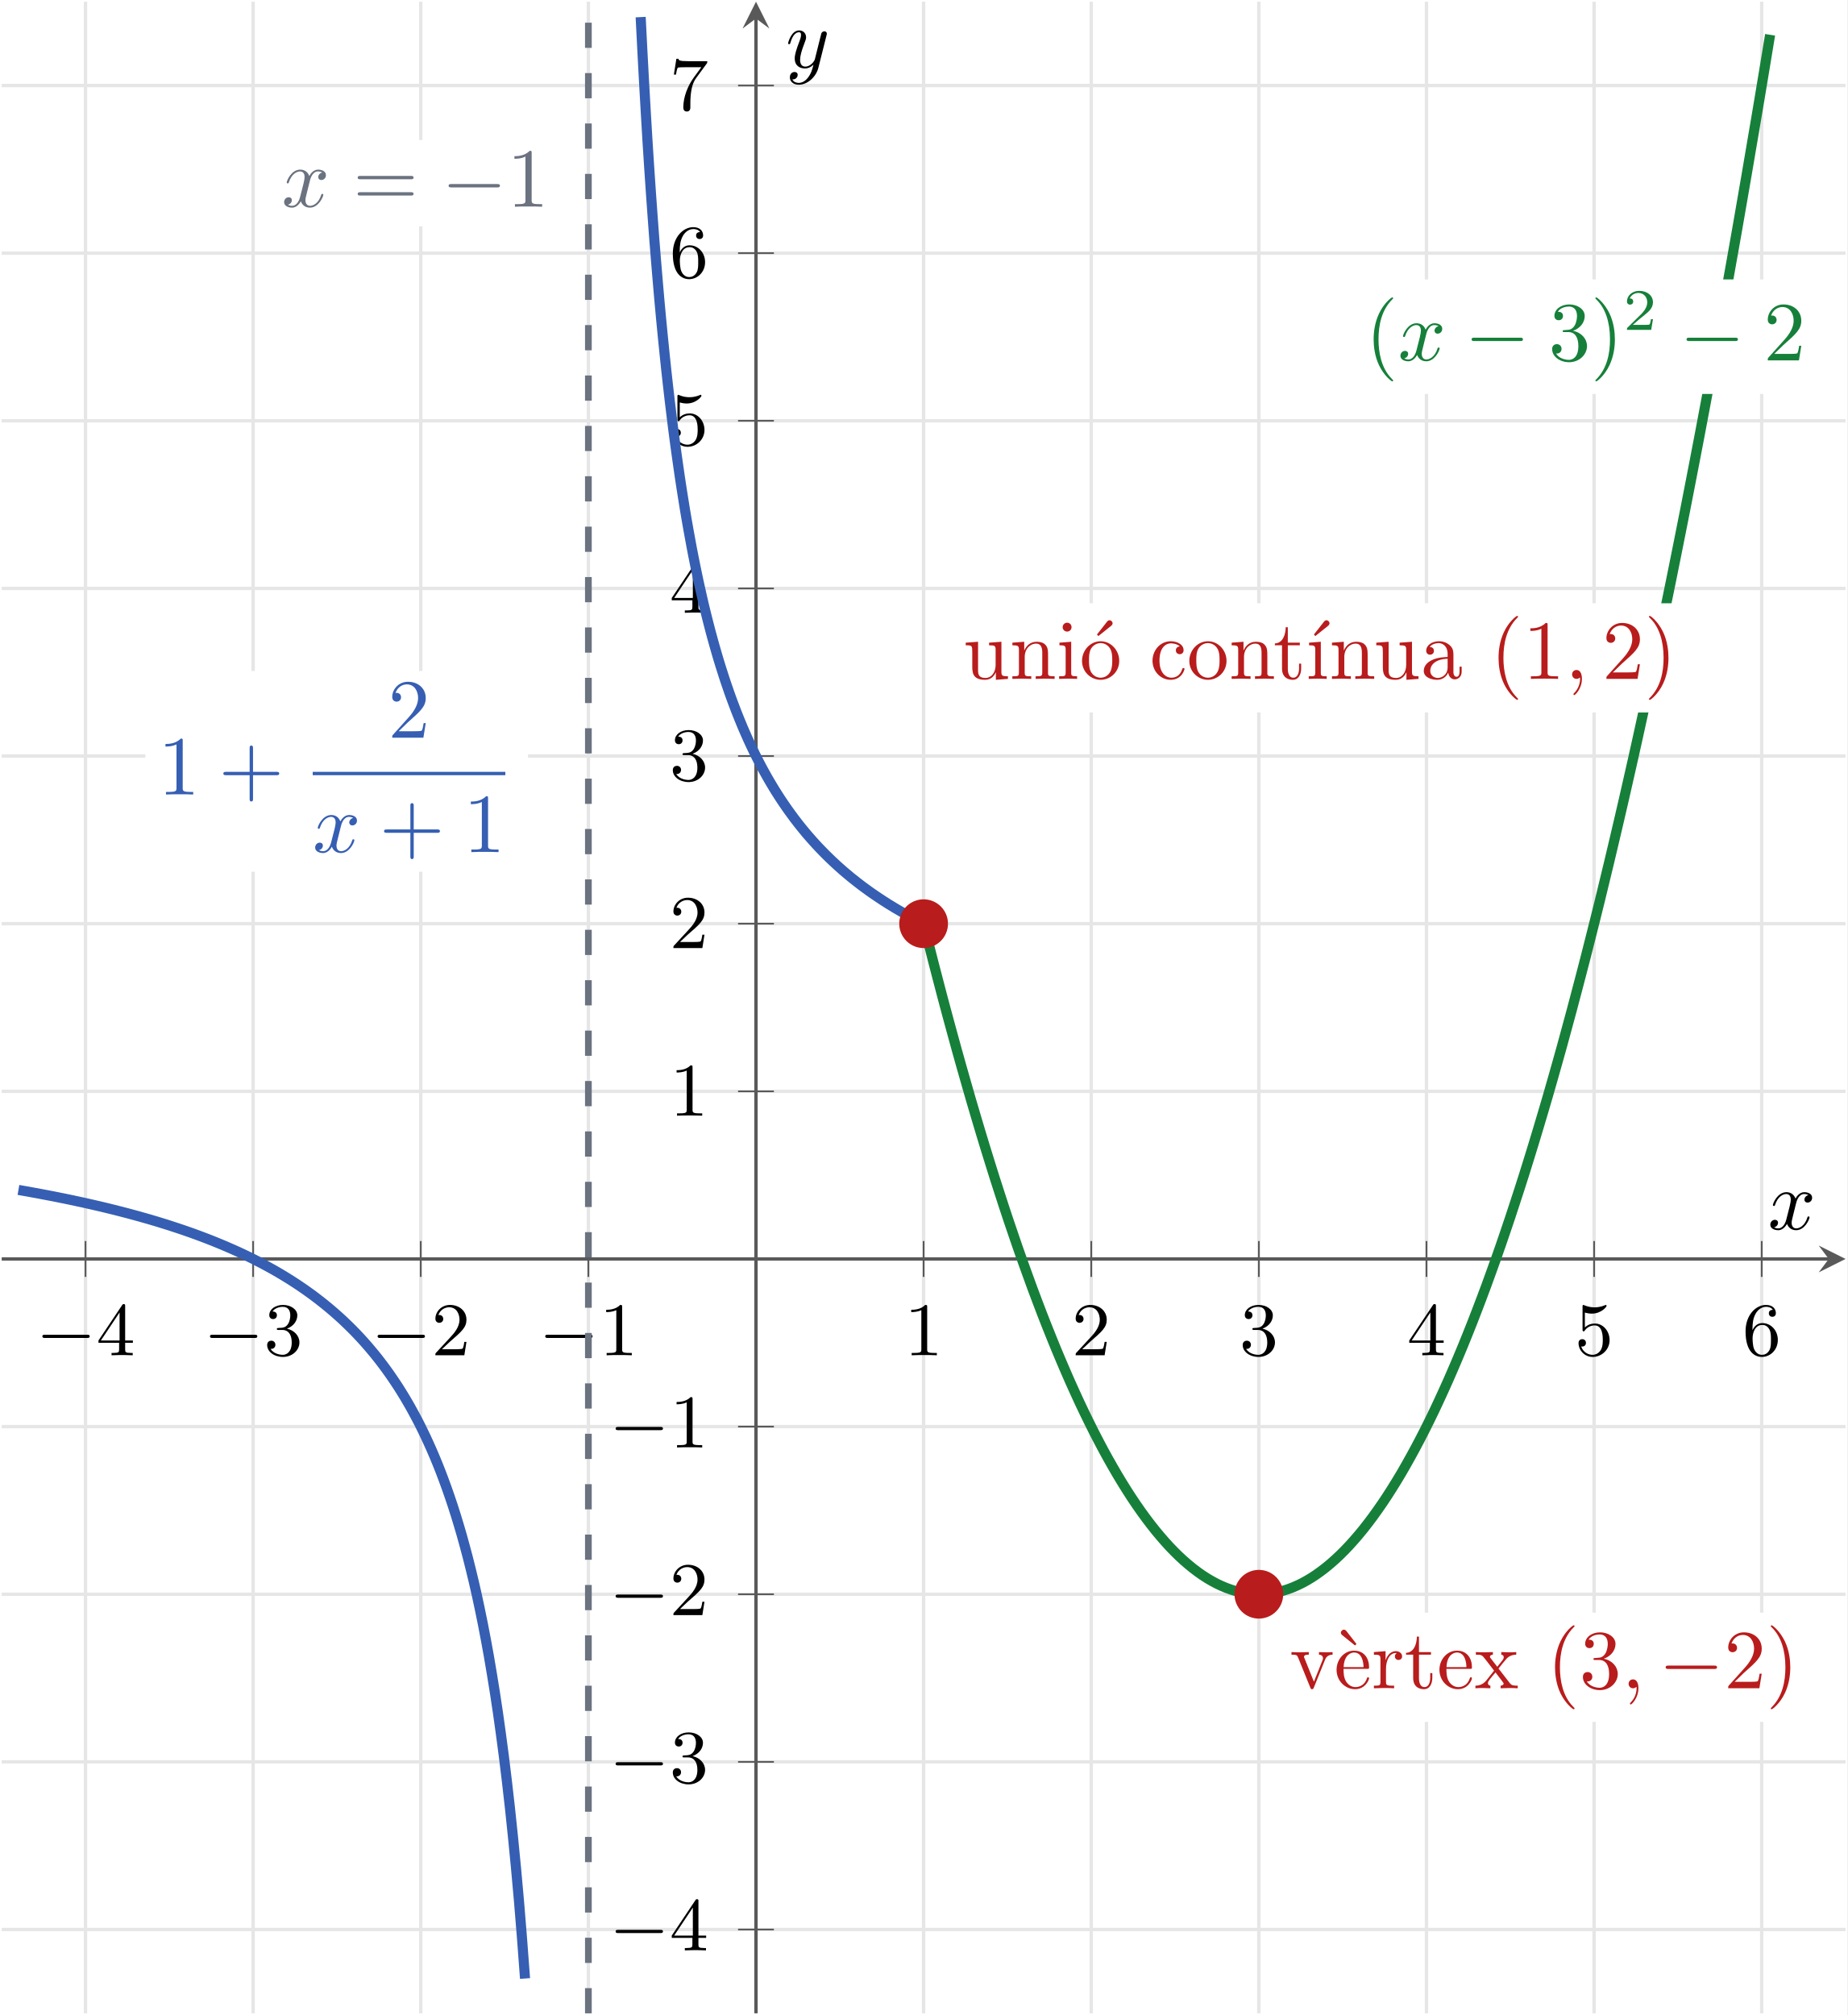
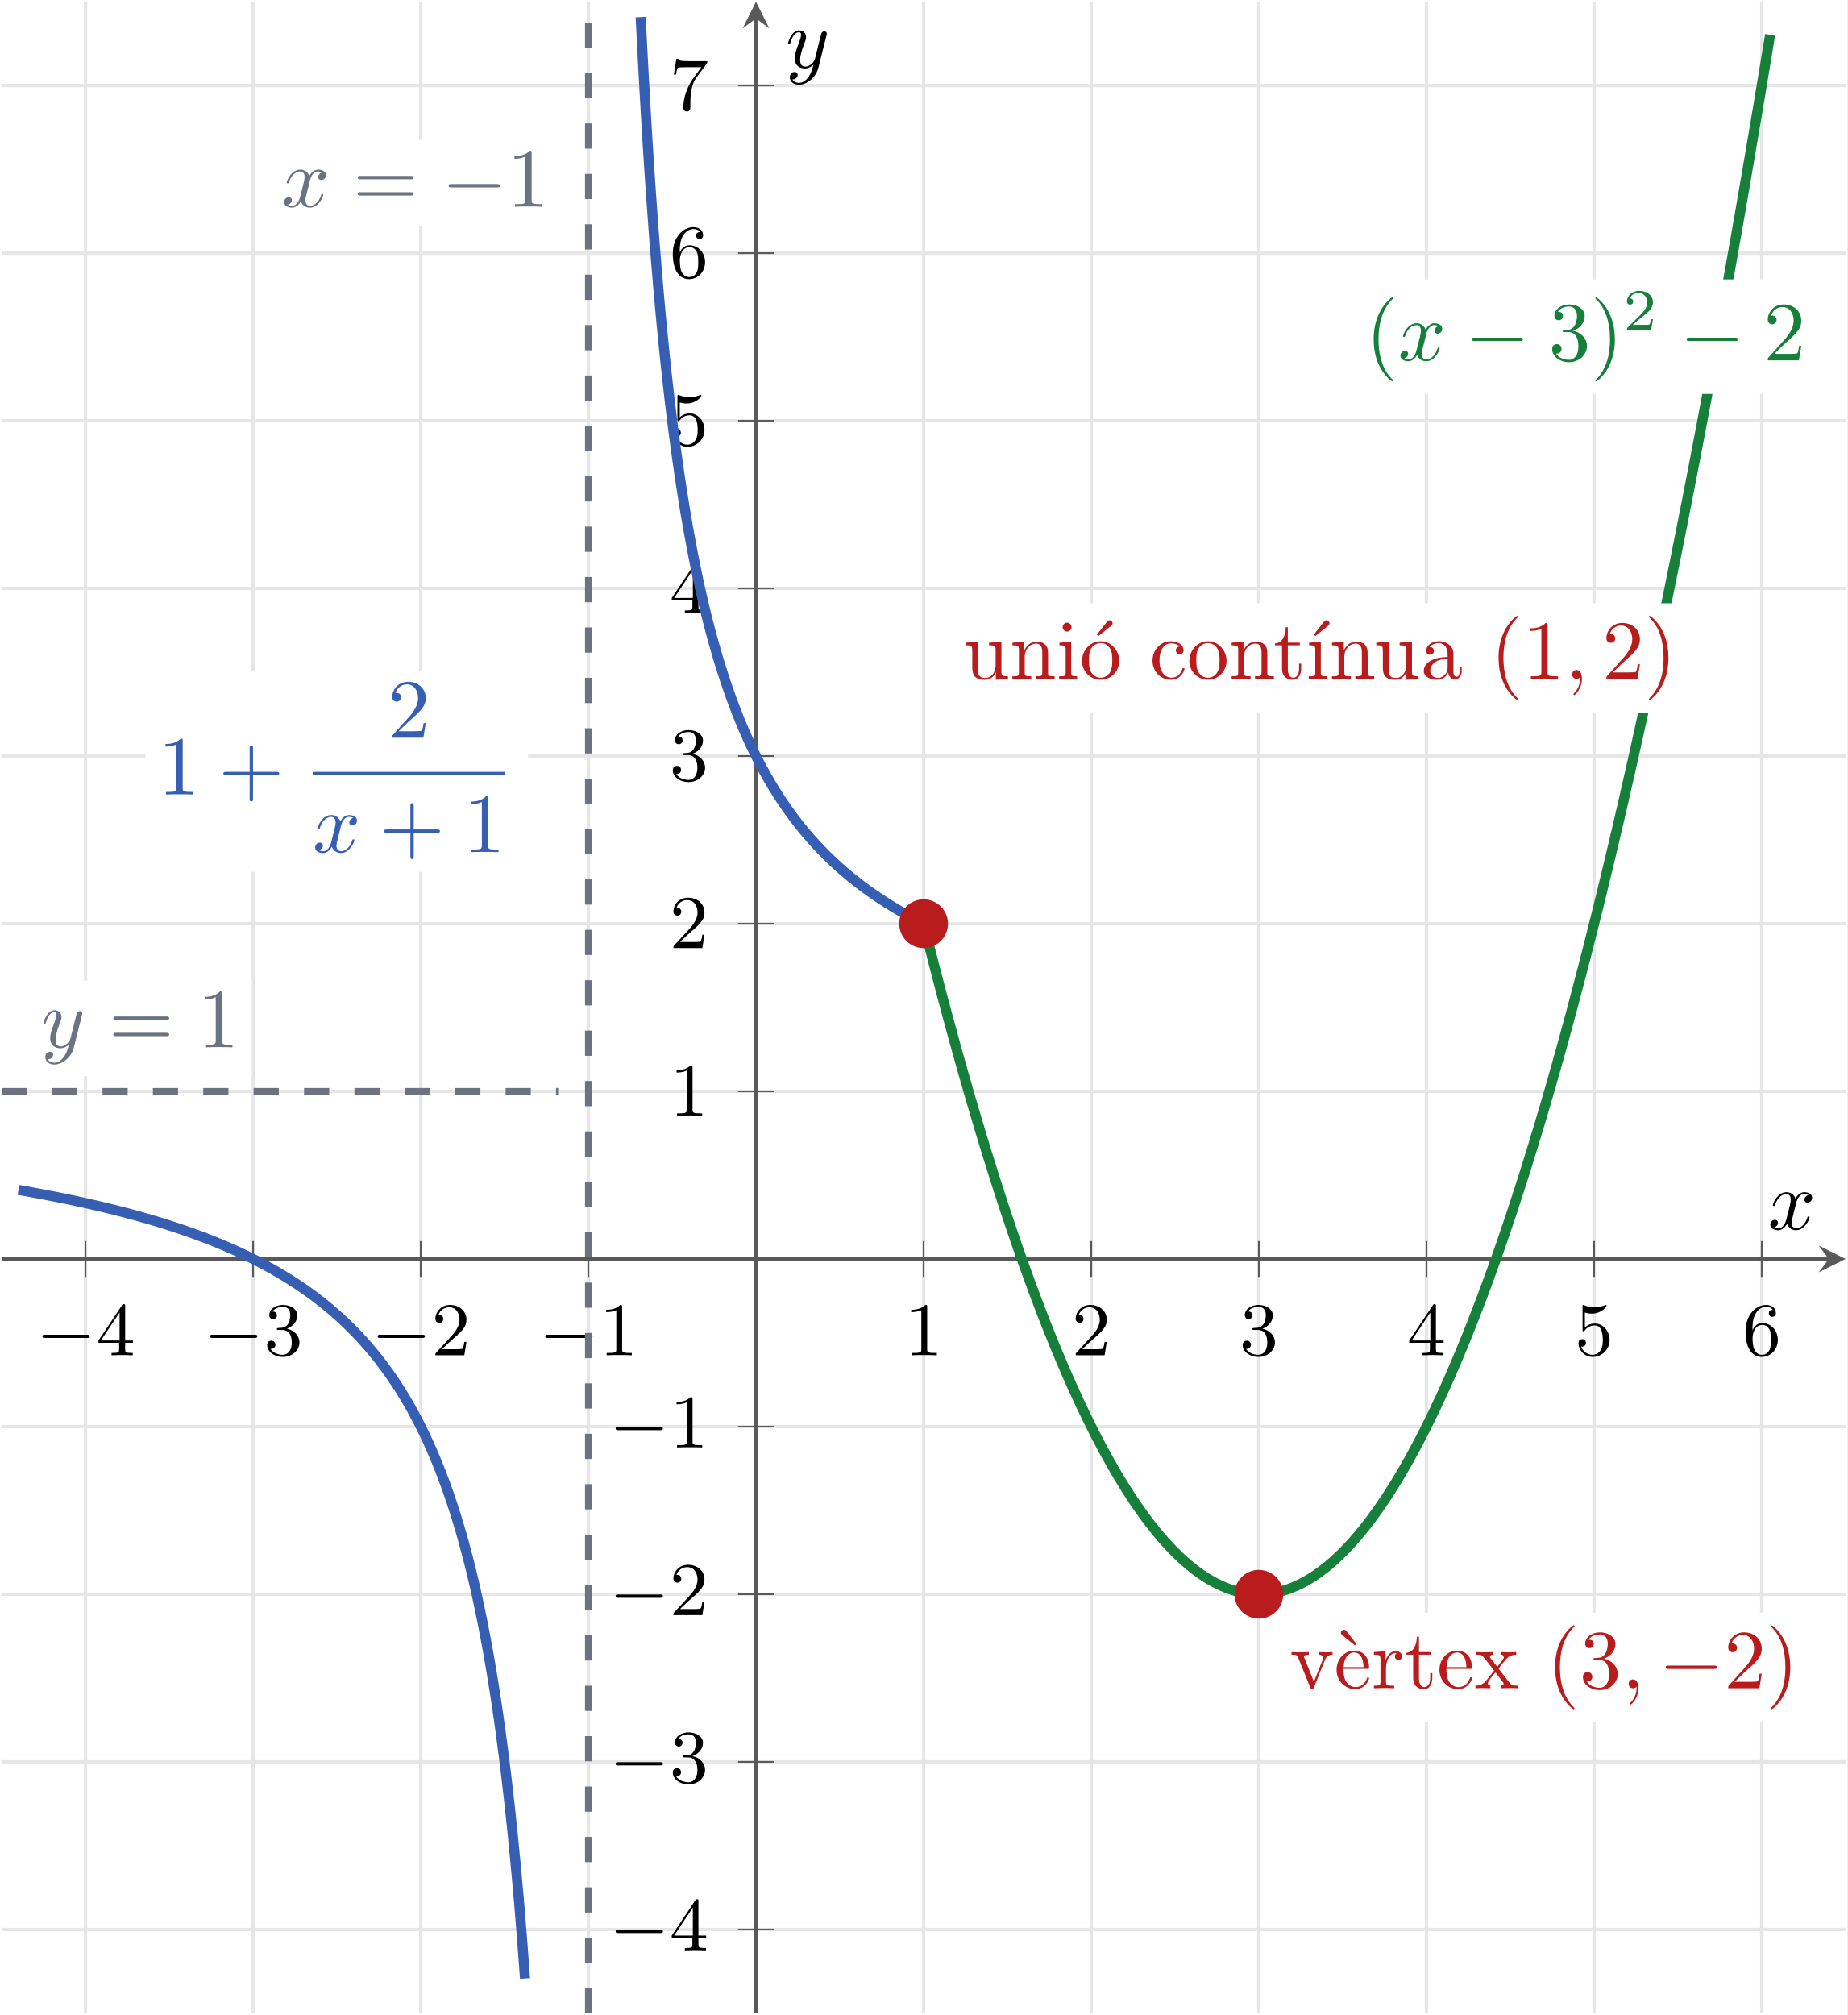
<svg xmlns="http://www.w3.org/2000/svg" xmlns:xlink="http://www.w3.org/1999/xlink" version="1.1" width="219.14pt" height="239.024pt" viewBox="-67.02 -67.02 219.14 239.024">
  <rect x="-67.02" y="-67.02" width="219.14" height="239.024" fill="white" />
  <defs>
    <clipPath id="clip1">
      <path d="M-66.82 171.804H151.922V-66.821H-66.82Z" />
    </clipPath>
    <path id="g0-0" d="M6.052-2.053C6.214-2.053 6.384-2.053 6.384-2.251C6.384-2.439 6.205-2.439 6.052-2.439H1.103C.95-2.439 .771-2.439 .771-2.251C.771-2.053 .941-2.053 1.103-2.053H6.052Z" />
    <path id="g1-49" d="M2.726-5.73C2.726-5.954 2.717-5.972 2.493-5.972C1.937-5.398 1.112-5.398 .834-5.398V-5.12C1.004-5.12 1.551-5.12 2.035-5.353V-.717C2.035-.386 2.008-.278 1.175-.278H.888V0C1.21-.027 2.008-.027 2.376-.027S3.551-.027 3.873 0V-.278H3.587C2.753-.278 2.726-.386 2.726-.717V-5.73Z" />
    <path id="g1-50" d="M4.142-1.587H3.891C3.873-1.47 3.802-.941 3.685-.798C3.631-.717 3.013-.717 2.833-.717H1.237L2.125-1.56C3.596-2.833 4.142-3.309 4.142-4.223C4.142-5.254 3.291-5.972 2.188-5.972C1.157-5.972 .457-5.156 .457-4.34C.457-3.891 .843-3.847 .924-3.847C1.121-3.847 1.39-3.99 1.39-4.313C1.39-4.582 1.201-4.779 .924-4.779C.879-4.779 .852-4.779 .816-4.77C1.031-5.407 1.605-5.694 2.089-5.694C3.004-5.694 3.318-4.842 3.318-4.223C3.318-3.309 2.627-2.564 2.197-2.098L.556-.323C.457-.224 .457-.206 .457 0H3.891L4.142-1.587Z" />
    <path id="g1-51" d="M2.735-3.156C3.569-3.47 3.963-4.125 3.963-4.743C3.963-5.434 3.201-5.972 2.268-5.972S.637-5.443 .637-4.761C.637-4.465 .834-4.295 1.094-4.295S1.542-4.483 1.542-4.743C1.542-5.057 1.327-5.192 1.022-5.192C1.255-5.568 1.802-5.747 2.242-5.747C2.986-5.747 3.129-5.156 3.129-4.734C3.129-4.465 3.075-4.035 2.851-3.694C2.573-3.291 2.26-3.273 2-3.255C1.775-3.237 1.757-3.237 1.686-3.237C1.605-3.228 1.533-3.219 1.533-3.12C1.533-3.004 1.605-3.004 1.757-3.004H2.179C2.959-3.004 3.3-2.376 3.3-1.524C3.3-.377 2.69-.054 2.233-.054C2.062-.054 1.193-.099 .789-.762C1.112-.717 1.363-.941 1.363-1.246C1.363-1.542 1.139-1.731 .879-1.731C.655-1.731 .386-1.596 .386-1.219C.386-.421 1.219 .197 2.26 .197C3.38 .197 4.214-.61 4.214-1.524C4.214-2.304 3.596-2.968 2.735-3.156Z" />
    <path id="g1-52" d="M.26-1.757V-1.479H2.708V-.708C2.708-.377 2.681-.278 2.008-.278H1.811V0C2.376-.027 3.004-.027 3.067-.027C3.111-.027 3.757-.027 4.322 0V-.278H4.125C3.452-.278 3.425-.377 3.425-.708V-1.479H4.34V-1.757H3.425V-5.828C3.425-6.007 3.425-6.07 3.255-6.07C3.147-6.07 3.138-6.061 3.058-5.936L.26-1.757ZM.547-1.757L2.762-5.075V-1.757H.547Z" />
    <path id="g1-53" d="M.933-3.093C.933-2.932 .933-2.833 1.058-2.833C1.13-2.833 1.157-2.869 1.21-2.95C1.479-3.327 1.91-3.542 2.376-3.542C3.335-3.542 3.335-2.161 3.335-1.838C3.335-1.56 3.335-1.004 3.084-.601C2.842-.224 2.466-.054 2.116-.054C1.587-.054 .986-.386 .771-1.049C.78-1.049 .834-1.031 .897-1.031C1.076-1.031 1.336-1.148 1.336-1.47C1.336-1.748 1.139-1.91 .897-1.91C.708-1.91 .457-1.802 .457-1.444C.457-.628 1.139 .197 2.134 .197C3.219 .197 4.142-.681 4.142-1.793C4.142-2.878 3.371-3.766 2.394-3.766C1.964-3.766 1.524-3.622 1.21-3.3V-5.066C1.479-4.985 1.757-4.94 2.035-4.94C3.138-4.94 3.784-5.738 3.784-5.855C3.784-5.936 3.73-5.972 3.685-5.972C3.667-5.972 3.649-5.972 3.569-5.927C3.147-5.756 2.735-5.685 2.358-5.685C1.973-5.685 1.569-5.756 1.157-5.927C1.067-5.972 1.049-5.972 1.04-5.972C.933-5.972 .933-5.882 .933-5.73V-3.093Z" />
    <path id="g1-54" d="M1.201-2.968C1.201-3.882 1.3-4.394 1.542-4.86C1.722-5.227 2.161-5.747 2.824-5.747C3.004-5.747 3.416-5.712 3.622-5.389C3.291-5.389 3.147-5.218 3.147-4.976C3.147-4.743 3.309-4.564 3.56-4.564S3.981-4.725 3.981-4.994C3.981-5.496 3.622-5.972 2.806-5.972C1.65-5.972 .386-4.833 .386-2.833C.386-.403 1.479 .197 2.322 .197C3.318 .197 4.214-.637 4.214-1.82C4.214-2.959 3.389-3.82 2.376-3.82C1.838-3.82 1.453-3.506 1.201-2.968ZM2.313-.054C1.802-.054 1.506-.475 1.399-.735C1.228-1.139 1.219-1.883 1.219-2.026C1.219-2.627 1.497-3.596 2.358-3.596C2.502-3.596 2.941-3.596 3.228-3.04C3.398-2.699 3.398-2.26 3.398-1.829S3.398-.959 3.228-.628C2.95-.117 2.555-.054 2.313-.054Z" />
    <path id="g1-55" d="M4.394-5.469C4.474-5.568 4.474-5.586 4.474-5.774H2.242C1.112-5.774 1.085-5.891 1.058-6.061H.807L.511-4.187H.762C.798-4.394 .87-4.896 .986-5.003C1.049-5.057 1.757-5.057 1.883-5.057H3.766L2.905-3.882C1.739-2.277 1.632-.816 1.632-.305C1.632-.206 1.632 .197 2.044 .197C2.466 .197 2.466-.197 2.466-.314V-.753C2.466-2.071 2.663-3.111 3.138-3.757L4.394-5.469Z" />
    <path id="g2-0" d="M6.565-2.291C6.735-2.291 6.914-2.291 6.914-2.491S6.735-2.69 6.565-2.69H1.176C1.006-2.69 .827-2.69 .827-2.491S1.006-2.291 1.176-2.291H6.565Z" />
    <path id="g3-59" d="M2.022-.01C2.022-.667 1.773-1.056 1.385-1.056C1.056-1.056 .857-.807 .857-.528C.857-.259 1.056 0 1.385 0C1.504 0 1.634-.04 1.733-.13C1.763-.149 1.773-.159 1.783-.159S1.803-.149 1.803-.01C1.803 .727 1.455 1.325 1.126 1.654C1.016 1.763 1.016 1.783 1.016 1.813C1.016 1.883 1.066 1.923 1.116 1.923C1.225 1.923 2.022 1.156 2.022-.01Z" />
    <path id="g3-120" d="M3.328-3.009C3.387-3.268 3.616-4.184 4.314-4.184C4.364-4.184 4.603-4.184 4.812-4.055C4.533-4.005 4.334-3.756 4.334-3.517C4.334-3.357 4.443-3.168 4.712-3.168C4.932-3.168 5.25-3.347 5.25-3.746C5.25-4.264 4.663-4.403 4.324-4.403C3.746-4.403 3.397-3.875 3.278-3.646C3.029-4.304 2.491-4.403 2.202-4.403C1.166-4.403 .598-3.118 .598-2.869C.598-2.77 .697-2.77 .717-2.77C.797-2.77 .827-2.79 .847-2.879C1.186-3.935 1.843-4.184 2.182-4.184C2.371-4.184 2.72-4.095 2.72-3.517C2.72-3.208 2.55-2.54 2.182-1.146C2.022-.528 1.674-.11 1.235-.11C1.176-.11 .946-.11 .737-.239C.986-.289 1.205-.498 1.205-.777C1.205-1.046 .986-1.126 .837-1.126C.538-1.126 .289-.867 .289-.548C.289-.09 .787 .11 1.225 .11C1.883 .11 2.242-.588 2.271-.648C2.391-.279 2.75 .11 3.347 .11C4.374 .11 4.941-1.176 4.941-1.425C4.941-1.524 4.852-1.524 4.822-1.524C4.732-1.524 4.712-1.484 4.692-1.415C4.364-.349 3.686-.11 3.367-.11C2.979-.11 2.819-.428 2.819-.767C2.819-.986 2.879-1.205 2.989-1.644L3.328-3.009Z" />
    <path id="g3-121" d="M4.842-3.796C4.882-3.935 4.882-3.955 4.882-4.025C4.882-4.204 4.742-4.294 4.593-4.294C4.493-4.294 4.334-4.234 4.244-4.085C4.224-4.035 4.144-3.726 4.105-3.547C4.035-3.288 3.965-3.019 3.905-2.75L3.457-.956C3.417-.807 2.989-.11 2.331-.11C1.823-.11 1.714-.548 1.714-.917C1.714-1.375 1.883-1.993 2.222-2.869C2.381-3.278 2.421-3.387 2.421-3.587C2.421-4.035 2.102-4.403 1.604-4.403C.658-4.403 .289-2.959 .289-2.869C.289-2.77 .389-2.77 .408-2.77C.508-2.77 .518-2.79 .568-2.949C.837-3.885 1.235-4.184 1.574-4.184C1.654-4.184 1.823-4.184 1.823-3.866C1.823-3.616 1.724-3.357 1.654-3.168C1.255-2.112 1.076-1.544 1.076-1.076C1.076-.189 1.704 .11 2.291 .11C2.68 .11 3.019-.06 3.298-.339C3.168 .179 3.049 .667 2.65 1.196C2.391 1.534 2.012 1.823 1.554 1.823C1.415 1.823 .966 1.793 .797 1.405C.956 1.405 1.086 1.405 1.225 1.285C1.325 1.196 1.425 1.066 1.425 .877C1.425 .568 1.156 .528 1.056 .528C.827 .528 .498 .687 .498 1.176C.498 1.674 .936 2.042 1.554 2.042C2.58 2.042 3.606 1.136 3.885 .01L4.842-3.796Z" />
    <path id="g4-16" d="M1.763-4.403L.369-4.294V-3.985C1.016-3.985 1.106-3.925 1.106-3.437V-.757C1.106-.309 .996-.309 .329-.309V0C.648-.01 1.186-.03 1.425-.03C1.773-.03 2.122-.01 2.461 0V-.309C1.803-.309 1.763-.359 1.763-.747V-4.403Z" />
    <path id="g4-18" d="M2.74-5.081L2.919-5.25L1.724-6.785C1.694-6.824 1.584-6.954 1.425-6.954C1.245-6.954 1.066-6.775 1.066-6.595C1.066-6.476 1.136-6.376 1.235-6.296L2.74-5.081Z" />
    <path id="g4-19" d="M3.736-6.296C3.826-6.366 3.905-6.476 3.905-6.595C3.905-6.775 3.726-6.954 3.547-6.954C3.397-6.954 3.288-6.844 3.248-6.785L2.052-5.26L2.222-5.081L3.736-6.296Z" />
    <path id="g4-40" d="M3.298 2.391C3.298 2.361 3.298 2.341 3.128 2.172C1.883 .917 1.564-.966 1.564-2.491C1.564-4.224 1.943-5.958 3.168-7.203C3.298-7.323 3.298-7.342 3.298-7.372C3.298-7.442 3.258-7.472 3.198-7.472C3.098-7.472 2.202-6.795 1.614-5.529C1.106-4.433 .986-3.328 .986-2.491C.986-1.714 1.096-.508 1.644 .618C2.242 1.843 3.098 2.491 3.198 2.491C3.258 2.491 3.298 2.461 3.298 2.391Z" />
    <path id="g4-41" d="M2.879-2.491C2.879-3.268 2.77-4.473 2.222-5.599C1.624-6.824 .767-7.472 .667-7.472C.608-7.472 .568-7.432 .568-7.372C.568-7.342 .568-7.323 .757-7.143C1.733-6.157 2.301-4.573 2.301-2.491C2.301-.787 1.933 .966 .697 2.222C.568 2.341 .568 2.361 .568 2.391C.568 2.451 .608 2.491 .667 2.491C.767 2.491 1.664 1.813 2.252 .548C2.76-.548 2.879-1.654 2.879-2.491Z" />
    <path id="g4-43" d="M4.075-2.291H6.854C6.994-2.291 7.183-2.291 7.183-2.491S6.994-2.69 6.854-2.69H4.075V-5.479C4.075-5.619 4.075-5.808 3.875-5.808S3.676-5.619 3.676-5.479V-2.69H.887C.747-2.69 .558-2.69 .558-2.491S.747-2.291 .887-2.291H3.676V.498C3.676 .638 3.676 .827 3.875 .827S4.075 .638 4.075 .498V-2.291Z" />
    <path id="g4-49" d="M2.929-6.376C2.929-6.615 2.929-6.635 2.7-6.635C2.082-5.998 1.205-5.998 .887-5.998V-5.689C1.086-5.689 1.674-5.689 2.192-5.948V-.787C2.192-.428 2.162-.309 1.265-.309H.946V0C1.295-.03 2.162-.03 2.56-.03S3.826-.03 4.174 0V-.309H3.856C2.959-.309 2.929-.418 2.929-.787V-6.376Z" />
    <path id="g4-50" d="M1.265-.767L2.321-1.793C3.875-3.168 4.473-3.706 4.473-4.702C4.473-5.838 3.577-6.635 2.361-6.635C1.235-6.635 .498-5.719 .498-4.832C.498-4.274 .996-4.274 1.026-4.274C1.196-4.274 1.544-4.394 1.544-4.802C1.544-5.061 1.365-5.32 1.016-5.32C.936-5.32 .917-5.32 .887-5.31C1.116-5.958 1.654-6.326 2.232-6.326C3.138-6.326 3.567-5.519 3.567-4.702C3.567-3.905 3.068-3.118 2.521-2.501L.608-.369C.498-.259 .498-.239 .498 0H4.194L4.473-1.733H4.224C4.174-1.435 4.105-.996 4.005-.847C3.935-.767 3.278-.767 3.059-.767H1.265Z" />
    <path id="g4-51" d="M2.889-3.507C3.706-3.776 4.284-4.473 4.284-5.26C4.284-6.077 3.407-6.635 2.451-6.635C1.445-6.635 .687-6.037 .687-5.28C.687-4.951 .907-4.762 1.196-4.762C1.504-4.762 1.704-4.981 1.704-5.27C1.704-5.768 1.235-5.768 1.086-5.768C1.395-6.257 2.052-6.386 2.411-6.386C2.819-6.386 3.367-6.167 3.367-5.27C3.367-5.151 3.347-4.573 3.088-4.134C2.79-3.656 2.451-3.626 2.202-3.616C2.122-3.606 1.883-3.587 1.813-3.587C1.733-3.577 1.664-3.567 1.664-3.467C1.664-3.357 1.733-3.357 1.903-3.357H2.341C3.158-3.357 3.527-2.68 3.527-1.704C3.527-.349 2.839-.06 2.401-.06C1.973-.06 1.225-.229 .877-.817C1.225-.767 1.534-.986 1.534-1.365C1.534-1.724 1.265-1.923 .976-1.923C.737-1.923 .418-1.783 .418-1.345C.418-.438 1.345 .219 2.431 .219C3.646 .219 4.553-.687 4.553-1.704C4.553-2.521 3.925-3.298 2.889-3.507Z" />
    <path id="g4-61" d="M6.844-3.258C6.994-3.258 7.183-3.258 7.183-3.457S6.994-3.656 6.854-3.656H.887C.747-3.656 .558-3.656 .558-3.457S.747-3.258 .897-3.258H6.844ZM6.854-1.325C6.994-1.325 7.183-1.325 7.183-1.524S6.994-1.724 6.844-1.724H.897C.747-1.724 .558-1.724 .558-1.524S.747-1.325 .887-1.325H6.854Z" />
    <path id="g4-97" d="M3.318-.757C3.357-.359 3.626 .06 4.095 .06C4.304 .06 4.912-.08 4.912-.887V-1.445H4.663V-.887C4.663-.309 4.413-.249 4.304-.249C3.975-.249 3.935-.697 3.935-.747V-2.74C3.935-3.158 3.935-3.547 3.577-3.915C3.188-4.304 2.69-4.463 2.212-4.463C1.395-4.463 .707-3.995 .707-3.337C.707-3.039 .907-2.869 1.166-2.869C1.445-2.869 1.624-3.068 1.624-3.328C1.624-3.447 1.574-3.776 1.116-3.786C1.385-4.134 1.873-4.244 2.192-4.244C2.68-4.244 3.248-3.856 3.248-2.969V-2.6C2.74-2.57 2.042-2.54 1.415-2.242C.667-1.903 .418-1.385 .418-.946C.418-.139 1.385 .11 2.012 .11C2.67 .11 3.128-.289 3.318-.757ZM3.248-2.391V-1.395C3.248-.448 2.531-.11 2.082-.11C1.594-.11 1.186-.458 1.186-.956C1.186-1.504 1.604-2.331 3.248-2.391Z" />
    <path id="g4-99" d="M1.166-2.172C1.166-3.796 1.983-4.214 2.511-4.214C2.6-4.214 3.228-4.204 3.577-3.846C3.168-3.816 3.108-3.517 3.108-3.387C3.108-3.128 3.288-2.929 3.567-2.929C3.826-2.929 4.025-3.098 4.025-3.397C4.025-4.075 3.268-4.463 2.501-4.463C1.255-4.463 .339-3.387 .339-2.152C.339-.877 1.325 .11 2.481 .11C3.816 .11 4.134-1.086 4.134-1.186S4.035-1.285 4.005-1.285C3.915-1.285 3.895-1.245 3.875-1.186C3.587-.259 2.939-.139 2.57-.139C2.042-.139 1.166-.568 1.166-2.172Z" />
    <path id="g4-101" d="M1.116-2.511C1.176-3.995 2.012-4.244 2.351-4.244C3.377-4.244 3.477-2.899 3.477-2.511H1.116ZM1.106-2.301H3.885C4.105-2.301 4.134-2.301 4.134-2.511C4.134-3.497 3.597-4.463 2.351-4.463C1.196-4.463 .279-3.437 .279-2.192C.279-.857 1.325 .11 2.471 .11C3.686 .11 4.134-.996 4.134-1.186C4.134-1.285 4.055-1.305 4.005-1.305C3.915-1.305 3.895-1.245 3.875-1.166C3.527-.139 2.63-.139 2.531-.139C2.032-.139 1.634-.438 1.405-.807C1.106-1.285 1.106-1.943 1.106-2.301Z" />
    <path id="g4-105" d="M1.763-4.403L.369-4.294V-3.985C1.016-3.985 1.106-3.925 1.106-3.437V-.757C1.106-.309 .996-.309 .329-.309V0C.648-.01 1.186-.03 1.425-.03C1.773-.03 2.122-.01 2.461 0V-.309C1.803-.309 1.763-.359 1.763-.747V-4.403ZM1.803-6.137C1.803-6.456 1.554-6.665 1.275-6.665C.966-6.665 .747-6.396 .747-6.137C.747-5.868 .966-5.609 1.275-5.609C1.554-5.609 1.803-5.818 1.803-6.137Z" />
    <path id="g4-110" d="M1.096-3.427V-.757C1.096-.309 .986-.309 .319-.309V0C.667-.01 1.176-.03 1.445-.03C1.704-.03 2.222-.01 2.56 0V-.309C1.893-.309 1.783-.309 1.783-.757V-2.59C1.783-3.626 2.491-4.184 3.128-4.184C3.756-4.184 3.866-3.646 3.866-3.078V-.757C3.866-.309 3.756-.309 3.088-.309V0C3.437-.01 3.945-.03 4.214-.03C4.473-.03 4.991-.01 5.33 0V-.309C4.812-.309 4.563-.309 4.553-.608V-2.511C4.553-3.367 4.553-3.676 4.244-4.035C4.105-4.204 3.776-4.403 3.198-4.403C2.471-4.403 2.002-3.975 1.724-3.357V-4.403L.319-4.294V-3.985C1.016-3.985 1.096-3.915 1.096-3.427Z" />
    <path id="g4-111" d="M4.692-2.132C4.692-3.407 3.696-4.463 2.491-4.463C1.245-4.463 .279-3.377 .279-2.132C.279-.847 1.315 .11 2.481 .11C3.686 .11 4.692-.867 4.692-2.132ZM2.491-.139C2.062-.139 1.624-.349 1.355-.807C1.106-1.245 1.106-1.853 1.106-2.212C1.106-2.6 1.106-3.138 1.345-3.577C1.614-4.035 2.082-4.244 2.481-4.244C2.919-4.244 3.347-4.025 3.606-3.597S3.866-2.59 3.866-2.212C3.866-1.853 3.866-1.315 3.646-.877C3.427-.428 2.989-.139 2.491-.139Z" />
    <path id="g4-114" d="M1.664-3.308V-4.403L.279-4.294V-3.985C.976-3.985 1.056-3.915 1.056-3.427V-.757C1.056-.309 .946-.309 .279-.309V0C.667-.01 1.136-.03 1.415-.03C1.813-.03 2.281-.03 2.68 0V-.309H2.471C1.733-.309 1.714-.418 1.714-.777V-2.311C1.714-3.298 2.132-4.184 2.889-4.184C2.959-4.184 2.979-4.184 2.999-4.174C2.969-4.164 2.77-4.045 2.77-3.786C2.77-3.507 2.979-3.357 3.198-3.357C3.377-3.357 3.626-3.477 3.626-3.796S3.318-4.403 2.889-4.403C2.162-4.403 1.803-3.736 1.664-3.308Z" />
    <path id="g4-116" d="M1.724-3.985H3.148V-4.294H1.724V-6.127H1.474C1.465-5.31 1.166-4.244 .189-4.204V-3.985H1.036V-1.235C1.036-.01 1.963 .11 2.321 .11C3.029 .11 3.308-.598 3.308-1.235V-1.803H3.059V-1.255C3.059-.518 2.76-.139 2.391-.139C1.724-.139 1.724-1.046 1.724-1.215V-3.985Z" />
    <path id="g4-117" d="M3.895-.787V.11L5.33 0V-.309C4.633-.309 4.553-.379 4.553-.867V-4.403L3.088-4.294V-3.985C3.786-3.985 3.866-3.915 3.866-3.427V-1.654C3.866-.787 3.387-.11 2.66-.11C1.823-.11 1.783-.578 1.783-1.096V-4.403L.319-4.294V-3.985C1.096-3.985 1.096-3.955 1.096-3.068V-1.574C1.096-.797 1.096 .11 2.61 .11C3.168 .11 3.606-.169 3.895-.787Z" />
    <path id="g4-118" d="M4.144-3.318C4.234-3.547 4.403-3.975 5.061-3.985V-4.294C4.832-4.274 4.543-4.264 4.314-4.264C4.075-4.264 3.616-4.284 3.447-4.294V-3.985C3.816-3.975 3.925-3.746 3.925-3.557C3.925-3.467 3.905-3.427 3.866-3.318L2.849-.777L1.733-3.557C1.674-3.686 1.674-3.706 1.674-3.726C1.674-3.985 2.062-3.985 2.242-3.985V-4.294C1.943-4.284 1.385-4.264 1.156-4.264C.887-4.264 .488-4.274 .189-4.294V-3.985C.817-3.985 .857-3.925 .986-3.616L2.421-.08C2.481 .06 2.501 .11 2.63 .11S2.8 .02 2.839-.08L4.144-3.318Z" />
    <path id="g4-120" d="M2.859-2.341C3.158-2.72 3.537-3.208 3.776-3.467C4.085-3.826 4.493-3.975 4.961-3.985V-4.294C4.702-4.274 4.403-4.264 4.144-4.264C3.846-4.264 3.318-4.284 3.188-4.294V-3.985C3.397-3.965 3.477-3.836 3.477-3.676S3.377-3.387 3.328-3.328L2.71-2.55L1.933-3.557C1.843-3.656 1.843-3.676 1.843-3.736C1.843-3.885 1.993-3.975 2.192-3.985V-4.294C1.933-4.284 1.275-4.264 1.116-4.264C.907-4.264 .438-4.274 .169-4.294V-3.985C.867-3.985 .877-3.975 1.345-3.377L2.331-2.092L1.395-.907C.917-.329 .329-.309 .12-.309V0C.379-.02 .687-.03 .946-.03C1.235-.03 1.654-.01 1.893 0V-.309C1.674-.339 1.604-.468 1.604-.618C1.604-.837 1.893-1.166 2.501-1.883L3.258-.887C3.337-.777 3.467-.618 3.467-.558C3.467-.468 3.377-.319 3.108-.309V0C3.407-.01 3.965-.03 4.184-.03C4.453-.03 4.842-.02 5.141 0V-.309C4.603-.309 4.423-.329 4.194-.618L2.859-2.341Z" />
    <path id="g5-50" d="M3.522-1.269H3.285C3.264-1.116 3.194-.704 3.103-.635C3.048-.593 2.511-.593 2.413-.593H1.13C1.862-1.241 2.106-1.437 2.525-1.764C3.041-2.176 3.522-2.608 3.522-3.271C3.522-4.115 2.783-4.631 1.89-4.631C1.025-4.631 .439-4.024 .439-3.382C.439-3.027 .739-2.992 .809-2.992C.976-2.992 1.179-3.11 1.179-3.361C1.179-3.487 1.13-3.731 .767-3.731C.983-4.226 1.458-4.38 1.785-4.38C2.483-4.38 2.845-3.836 2.845-3.271C2.845-2.664 2.413-2.183 2.19-1.932L.509-.272C.439-.209 .439-.195 .439 0H3.313L3.522-1.269Z" />
  </defs>
  <g id="page1">
    <path d="M-56.875 171.804V-66.821M-36.992 171.804V-66.821M-17.105 171.804V-66.821M2.781 171.804V-66.821M42.55 171.804V-66.821M62.438 171.804V-66.821M82.32 171.804V-66.821M102.207 171.804V-66.821M122.094 171.804V-66.821M141.976 171.804V-66.821" stroke="#e6e6e6" fill="none" stroke-width=".399" stroke-miterlimit="10" />
    <path d="M-66.82 161.863H151.922M-66.82 141.976H151.922M-66.82 122.094H151.922M-66.82 102.207H151.922M-66.82 62.437H151.922M-66.82 42.551H151.922M-66.82 22.664H151.922M-66.82 2.781H151.922M-66.82-17.106H151.922M-66.82-36.992H151.922M-66.82-56.875H151.922" stroke="#e6e6e6" fill="none" stroke-width=".399" stroke-miterlimit="10" />
    <path d="M-56.875 84.449V80.195M-36.992 84.449V80.195M-17.105 84.449V80.195M2.781 84.449V80.195M42.55 84.449V80.195M62.438 84.449V80.195M82.32 84.449V80.195M102.207 84.449V80.195M122.094 84.449V80.195M141.976 84.449V80.195" stroke="#595959" fill="none" stroke-width=".199" stroke-miterlimit="10" />
    <path d="M20.539 161.863H24.789M20.539 141.976H24.789M20.539 122.094H24.789M20.539 102.207H24.789M20.539 62.437H24.789M20.539 42.551H24.789M20.539 22.664H24.789M20.539 2.781H24.789M20.539-17.106H24.789M20.539-36.992H24.789M20.539-56.875H24.789" stroke="#595959" fill="none" stroke-width=".199" stroke-miterlimit="10" />
    <path d="M-66.82 82.32H149.929" stroke="#595959" fill="none" stroke-width=".399" stroke-miterlimit="10" />
    <path d="M151.922 82.32L148.734 80.727L149.93 82.32L148.734 83.914" fill="#595959" />
    <path d="M22.664 171.804V-64.828" stroke="#595959" fill="none" stroke-width=".399" stroke-miterlimit="10" />
    <path d="M22.664-66.82L21.07-63.633L22.664-64.828L24.258-63.633" fill="#595959" />
    <g transform="matrix(1 0 0 1 3.8559 -77.8613)">
      <use x="-66.62" y="171.607" xlink:href="#g0-0" />
      <use x="-59.453" y="171.607" xlink:href="#g1-52" />
    </g>
    <g transform="matrix(1 0 0 1 23.7413 -77.8613)">
      <use x="-66.62" y="171.607" xlink:href="#g0-0" />
      <use x="-59.453" y="171.607" xlink:href="#g1-51" />
    </g>
    <g transform="matrix(1 0 0 1 43.6268 -77.8613)">
      <use x="-66.62" y="171.607" xlink:href="#g0-0" />
      <use x="-59.453" y="171.607" xlink:href="#g1-50" />
    </g>
    <g transform="matrix(1 0 0 1 63.51223 -77.8613)">
      <use x="-66.62" y="171.607" xlink:href="#g0-0" />
      <use x="-59.453" y="171.607" xlink:href="#g1-49" />
    </g>
    <g transform="matrix(1 0 0 1 106.8669 -77.8613)">
      <use x="-66.62" y="171.607" xlink:href="#g1-49" />
    </g>
    <g transform="matrix(1 0 0 1 126.7523 -77.8613)">
      <use x="-66.62" y="171.607" xlink:href="#g1-50" />
    </g>
    <g transform="matrix(1 0 0 1 146.6378 -77.8613)">
      <use x="-66.62" y="171.607" xlink:href="#g1-51" />
    </g>
    <g transform="matrix(1 0 0 1 166.5232 -77.8613)">
      <use x="-66.62" y="171.607" xlink:href="#g1-52" />
    </g>
    <g transform="matrix(1 0 0 1 186.4082 -77.8613)">
      <use x="-66.62" y="171.607" xlink:href="#g1-53" />
    </g>
    <g transform="matrix(1 0 0 1 206.2942 -77.8613)">
      <use x="-66.62" y="171.607" xlink:href="#g1-54" />
    </g>
    <g transform="matrix(1 0 0 1 71.8644 -7.269)">
      <use x="-66.62" y="171.607" xlink:href="#g0-0" />
      <use x="-59.453" y="171.607" xlink:href="#g1-52" />
    </g>
    <g transform="matrix(1 0 0 1 71.8644 -27.155)">
      <use x="-66.62" y="171.607" xlink:href="#g0-0" />
      <use x="-59.453" y="171.607" xlink:href="#g1-51" />
    </g>
    <g transform="matrix(1 0 0 1 71.8644 -47.04)">
      <use x="-66.62" y="171.607" xlink:href="#g0-0" />
      <use x="-59.453" y="171.607" xlink:href="#g1-50" />
    </g>
    <g transform="matrix(1 0 0 1 71.8644 -66.926)">
      <use x="-66.62" y="171.607" xlink:href="#g0-0" />
      <use x="-59.453" y="171.607" xlink:href="#g1-49" />
    </g>
    <g transform="matrix(1 0 0 1 79.0319 -106.2816)">
      <use x="-66.62" y="171.607" xlink:href="#g1-49" />
    </g>
    <g transform="matrix(1 0 0 1 79.0319 -126.167)">
      <use x="-66.62" y="171.607" xlink:href="#g1-50" />
    </g>
    <g transform="matrix(1 0 0 1 79.0319 -146.0525)">
      <use x="-66.62" y="171.607" xlink:href="#g1-51" />
    </g>
    <g transform="matrix(1 0 0 1 79.0319 -165.9379)">
      <use x="-66.62" y="171.607" xlink:href="#g1-52" />
    </g>
    <g transform="matrix(1 0 0 1 79.0319 -185.8234)">
      <use x="-66.62" y="171.607" xlink:href="#g1-53" />
    </g>
    <g transform="matrix(1 0 0 1 79.0319 -205.7088)">
      <use x="-66.62" y="171.607" xlink:href="#g1-54" />
    </g>
    <g transform="matrix(1 0 0 1 79.0319 -225.5943)">
      <use x="-66.62" y="171.607" xlink:href="#g1-55" />
    </g>
    <path d="M2.781 171.804V-66.821" stroke="#6b7280" fill="none" stroke-width=".797" stroke-miterlimit="10" stroke-dasharray="2.989 2.989" clip-path="url(#clip1)" />
+     <path d="M-66.82 62.437H-.801" stroke="#6b7280" fill="none" stroke-width=".797" stroke-miterlimit="10" stroke-dasharray="2.989 2.989" clip-path="url(#clip1)" />
    <path d="M-64.832 74.133L-64.473 74.195L-64.117 74.258L-63.758 74.32L-63.398 74.386L-63.043 74.453L-62.684 74.515L-62.328 74.582L-61.969 74.652L-61.613 74.719L-61.254 74.789L-60.895 74.855L-60.539 74.925L-60.18 74.996L-59.824 75.07L-59.465 75.14L-59.109 75.215L-58.75 75.289L-58.391 75.363L-58.035 75.441L-57.676 75.519L-57.32 75.594L-56.961 75.675L-56.605 75.754L-56.246 75.836L-55.887 75.918L-55.531 76L-55.172 76.082L-54.816 76.168L-54.457 76.254L-54.098 76.34L-53.742 76.429L-53.383 76.515L-53.027 76.609L-52.668 76.699L-52.312 76.793L-51.953 76.886L-51.594 76.98L-51.238 77.078L-50.879 77.175L-50.523 77.273L-50.164 77.375L-49.809 77.476L-49.449 77.578L-49.09 77.683L-48.734 77.789L-48.375 77.894L-48.02 78.004L-47.66 78.117L-47.305 78.226L-46.945 78.34L-46.586 78.457L-46.23 78.574L-45.871 78.691L-45.516 78.812L-45.156 78.933L-44.801 79.058L-44.441 79.183L-44.082 79.312L-43.727 79.441L-43.367 79.574L-43.012 79.707L-42.652 79.844L-42.297 79.98L-41.938 80.121L-41.578 80.265L-41.223 80.41L-40.863 80.558L-40.508 80.707L-40.148 80.859L-39.793 81.015L-39.434 81.172L-39.074 81.332L-38.719 81.492L-38.359 81.66L-38.004 81.828L-37.645 82L-37.289 82.175L-36.93 82.351L-36.57 82.535L-36.215 82.719L-35.855 82.906L-35.5 83.097L-35.141 83.293L-34.781 83.492L-34.426 83.691L-34.066 83.898L-33.711 84.109L-33.352 84.324L-32.996 84.543L-32.637 84.765L-32.277 84.996L-31.922 85.226L-31.562 85.465L-31.207 85.707L-30.848 85.953L-30.492 86.207L-30.133 86.465L-29.773 86.73L-29.418 87L-29.059 87.277L-28.703 87.558L-28.344 87.847L-27.988 88.14L-27.629 88.445L-27.27 88.754L-26.914 89.07L-26.555 89.394L-26.199 89.726L-25.84 90.07L-25.484 90.418L-25.125 90.777L-24.766 91.144L-24.41 91.523L-24.051 91.91L-23.695 92.308L-23.336 92.719L-22.98 93.14L-22.621 93.57L-22.262 94.015L-21.906 94.472L-21.547 94.945L-21.191 95.429L-20.832 95.929L-20.477 96.445L-20.117 96.976L-19.758 97.523L-19.402 98.09L-19.043 98.675L-18.688 99.277L-18.328 99.902L-17.973 100.55L-17.613 101.219L-17.254 101.91L-16.898 102.629L-16.539 103.371L-16.184 104.144L-15.824 104.949L-15.465 105.781L-15.109 106.644L-14.75 107.547L-14.395 108.488L-14.035 109.469L-13.68 110.488L-13.32 111.558L-12.961 112.675L-12.605 113.844L-12.246 115.066L-11.891 116.351L-11.531 117.699L-11.176 119.113L-10.816 120.601L-10.457 122.175L-10.102 123.836L-9.742 125.59L-9.387 127.445L-9.027 129.414L-8.672 131.508L-8.312 133.734L-7.953 136.113L-7.598 138.652L-7.238 141.375L-6.883 144.293L-6.524 147.441L-6.168 150.844L-5.809 154.523L-5.449 158.527L-5.094 162.89L-4.734 167.676" stroke="#365fb3" fill="none" stroke-width="1.196" stroke-miterlimit="10" clip-path="url(#clip1)" />
    <path d="M8.984-64.992L9.188-60.973L9.391-57.199L9.594-53.653L9.793-50.309L9.996-47.153L10.199-44.168L10.402-41.34L10.601-38.657L10.805-36.114L11.008-33.692L11.207-31.387L11.41-29.192L11.613-27.098L11.816-25.094L12.016-23.18L12.219-21.348L12.422-19.59L12.625-17.907L12.824-16.289L13.027-14.739L13.23-13.242L13.434-11.809L13.633-10.426L13.836-9.094L14.039-7.813L14.238-6.571L14.441-5.379L14.645-4.219L14.848-3.106L15.047-2.028L15.25-.981L15.453 .031L15.656 1.011L15.855 1.957L16.059 2.879L16.262 3.773L16.461 4.64L16.664 5.48L16.867 6.297L17.07 7.09L17.27 7.863L17.473 8.609L17.676 9.343L17.879 10.051L18.078 10.742L18.281 11.418L18.484 12.078L18.688 12.715L18.887 13.34L19.09 13.949L19.293 14.539L19.492 15.117L19.695 15.687L19.898 16.238L20.102 16.777L20.301 17.301L20.504 17.816L20.707 18.32L20.91 18.812L21.109 19.293L21.312 19.761L21.516 20.222L21.715 20.672L21.918 21.113L22.121 21.547L22.324 21.968L22.523 22.383L22.727 22.789L22.93 23.187L23.133 23.578L23.332 23.957L23.535 24.332L23.738 24.699L23.941 25.062L24.141 25.414L24.344 25.761L24.547 26.101L24.746 26.437L24.949 26.765L25.152 27.086L25.355 27.402L25.555 27.715L25.758 28.019L25.961 28.32L26.164 28.613L26.363 28.902L26.566 29.187L26.77 29.468L26.973 29.742L27.172 30.015L27.375 30.281L27.578 30.543L27.777 30.801L27.98 31.054L28.184 31.304L28.387 31.551L28.586 31.793L28.789 32.031L28.992 32.265L29.195 32.496L29.395 32.722L29.598 32.945L29.801 33.168L30 33.383L30.203 33.597L30.406 33.808L30.609 34.015L30.809 34.222L31.012 34.426L31.215 34.621L31.418 34.82L31.617 35.011L31.82 35.203L32.023 35.39L32.227 35.578L32.426 35.761L32.629 35.941L32.832 36.121L33.031 36.297L33.234 36.468L33.438 36.64L33.641 36.808L33.84 36.976L34.042 37.14L34.246 37.301L34.45 37.461L34.648 37.621L34.852 37.777L35.054 37.933L35.254 38.086L35.456 38.234L35.66 38.383L35.864 38.531L36.062 38.676L36.266 38.82L36.468 38.961L36.672 39.101L36.871 39.238L37.075 39.375L37.278 39.511L37.48 39.644L37.679 39.777L37.883 39.906L38.086 40.035L38.285 40.164L38.489 40.289L38.691 40.414L38.895 40.535L39.093 40.66L39.297 40.781L39.499 40.898L39.703 41.015L39.903 41.133L40.105 41.25L40.309 41.363L40.511 41.476L40.711 41.586L40.914 41.699L41.117 41.808L41.316 41.914L41.52 42.023L41.722 42.129L41.925 42.234L42.124 42.336L42.328 42.437L42.532 42.539" stroke="#365fb3" fill="none" stroke-width="1.196" stroke-miterlimit="10" clip-path="url(#clip1)" />
    <path d="M42.55 42.551L43.114 44.777L43.672 46.976L44.234 49.14L44.792 51.273L45.355 53.375L45.917 55.445L46.477 57.484L47.039 59.492L47.602 61.465L48.16 63.41L48.722 65.32L49.282 67.199L49.843 69.047L50.407 70.867L50.965 72.652L51.528 74.402L52.086 76.125L52.648 77.816L53.211 79.472L53.77 81.101L54.331 82.695L54.895 84.258L55.453 85.793L56.016 87.293L56.575 88.761L57.136 90.195L57.7 91.601L58.258 92.976L58.821 94.316L59.383 95.629L59.941 96.906L60.504 98.152L61.062 99.367L61.624 100.55L62.188 101.703L62.746 102.824L63.309 103.914L63.867 104.969L64.43 105.996L64.993 106.988L65.55 107.949L66.114 108.883L66.675 109.781L67.234 110.648L67.796 111.484L68.356 112.285L68.918 113.058L69.481 113.8L70.04 114.508L70.602 115.183L71.165 115.832L71.722 116.445L72.285 117.027L72.844 117.578L73.406 118.097L73.969 118.582L74.528 119.039L75.09 119.461L75.648 119.855L76.21 120.215L76.773 120.543L77.332 120.84L77.894 121.105L78.457 121.34L79.016 121.543L79.579 121.715L80.136 121.851L80.7 121.961L81.261 122.035L81.82 122.078L82.382 122.094L82.945 122.074L83.504 122.023L84.067 121.941L84.624 121.824L85.188 121.679L85.749 121.504L86.308 121.293L86.871 121.05L87.433 120.781L87.993 120.476L88.555 120.14L89.114 119.773L89.675 119.371L90.239 118.941L90.796 118.48L91.359 117.984L91.918 117.461L92.481 116.902L93.043 116.312L93.602 115.691L94.165 115.039L94.727 114.355L95.285 113.64L95.847 112.894L96.406 112.113L96.969 111.304L97.531 110.461L98.09 109.586L98.653 108.679L99.215 107.746L99.773 106.773L100.335 105.773L100.894 104.742L101.457 103.679L102.019 102.582L102.579 101.457L103.141 100.297L103.7 99.105L104.261 97.883L104.825 96.629L105.382 95.344L105.945 94.027L106.507 92.679L107.067 91.297L107.629 89.886L108.188 88.441L108.749 86.969L109.312 85.461L109.871 83.922L110.433 82.351L110.996 80.75L111.555 79.117L112.118 77.449L112.675 75.754L113.239 74.023L113.8 72.265L114.359 70.472L114.921 68.648L115.481 66.793L116.043 64.906L116.606 62.988L117.165 61.039L117.727 59.054L118.29 57.043L118.847 54.996L119.41 52.922L119.969 50.812L120.531 48.672L121.094 46.5L121.653 44.297L122.215 42.062L122.778 39.793L123.335 37.496L123.898 35.164L124.457 32.804L125.019 30.41L125.582 27.984L126.141 25.527L126.704 23.039L127.266 20.519L127.825 17.968L128.387 15.386L128.946 12.769L129.507 10.125L130.071 7.445L130.629 4.734L131.191 1.992L131.75-.778L132.312-3.586L132.875-6.422L133.434-9.289L133.996-12.188L134.559-15.121L135.118-18.082L135.679-21.078L136.238-24.106L136.8-27.164L137.363-30.254L137.922-33.375L138.484-36.528L139.047-39.711L139.606-42.93L140.167-46.176L140.726-49.457L141.29-52.77L141.851-56.11L142.411-59.485L142.972-62.891" stroke="#16803a" fill="none" stroke-width="1.196" stroke-miterlimit="10" clip-path="url(#clip1)" />
    <path d="M-35.098-40.172H-.402V-50.414H-35.098Z" fill="#fff" clip-path="url(#clip1)" />
    <g fill="#6b7280" transform="matrix(1 0 0 1 33.016 -214.1047)">
      <use x="-66.62" y="171.607" xlink:href="#g3-120" />
      <use x="-58.159" y="171.607" xlink:href="#g4-61" />
      <use x="-47.643" y="171.607" xlink:href="#g2-0" />
      <use x="-39.894" y="171.607" xlink:href="#g4-49" />
+     </g>
+     <path d="M-63.637 60.644H-37.141V49.301H-63.637Z" fill="#fff" clip-path="url(#clip1)" />
+     <g fill="#6b7280" transform="matrix(1 0 0 1 4.4772 -114.3924)">
+       <use x="-66.62" y="171.607" xlink:href="#g3-121" />
+       <use x="-58.611" y="171.607" xlink:href="#g4-61" />
+       <use x="-48.095" y="171.607" xlink:href="#g4-49" />
    </g>
    <path d="M45.734 17.496H133.403V4.543H45.734Z" fill="#fff" clip-path="url(#clip1)" />
    <g fill="#b91c1c" transform="matrix(1 0 0 1 113.8472 -158.0973)">
      <use x="-66.62" y="171.607" xlink:href="#g4-117" />
      <use x="-61.085" y="171.607" xlink:href="#g4-110" />
      <use x="-55.551" y="171.607" xlink:href="#g4-105" />
      <use x="-52.783" y="171.607" xlink:href="#g4-19" />
      <use x="-52.783" y="171.607" xlink:href="#g4-111" />
      <use x="-44.481" y="171.607" xlink:href="#g4-99" />
      <use x="-40.053" y="171.607" xlink:href="#g4-111" />
      <use x="-35.072" y="171.607" xlink:href="#g4-110" />
      <use x="-29.814" y="171.607" xlink:href="#g4-116" />
      <use x="-27.046" y="171.607" xlink:href="#g4-19" />
      <use x="-25.939" y="171.607" xlink:href="#g4-16" />
      <use x="-23.172" y="171.607" xlink:href="#g4-110" />
      <use x="-17.914" y="171.607" xlink:href="#g4-117" />
      <use x="-12.379" y="171.607" xlink:href="#g4-97" />
      <use x="-4.077" y="171.607" xlink:href="#g4-40" />
      <use x="-.202" y="171.607" xlink:href="#g4-49" />
      <use x="4.779" y="171.607" xlink:href="#g3-59" />
      <use x="9.207" y="171.607" xlink:href="#g4-50" />
      <use x="14.188" y="171.607" xlink:href="#g4-41" />
    </g>
    <path d="M84.507 137.23H147.856V124.281H84.507Z" fill="#fff" clip-path="url(#clip1)" />
    <g fill="#b91c1c" transform="matrix(1 0 0 1 152.6238 -38.36)">
      <use x="-66.62" y="171.607" xlink:href="#g4-118" />
      <use x="-61.639" y="171.607" xlink:href="#g4-18" />
      <use x="-61.362" y="171.607" xlink:href="#g4-101" />
      <use x="-56.934" y="171.607" xlink:href="#g4-114" />
      <use x="-53.032" y="171.607" xlink:href="#g4-116" />
      <use x="-49.158" y="171.607" xlink:href="#g4-101" />
      <use x="-44.73" y="171.607" xlink:href="#g4-120" />
      <use x="-36.151" y="171.607" xlink:href="#g4-40" />
      <use x="-32.277" y="171.607" xlink:href="#g4-51" />
      <use x="-27.295" y="171.607" xlink:href="#g3-59" />
      <use x="-22.867" y="171.607" xlink:href="#g2-0" />
      <use x="-15.119" y="171.607" xlink:href="#g4-50" />
      <use x="-10.137" y="171.607" xlink:href="#g4-41" />
    </g>
    <path d="M-49.77 36.386H-4.379V12.574H-49.77Z" fill="#fff" clip-path="url(#clip1)" />
    <g fill="#365fb3" transform="matrix(1 0 0 1 18.3457 -144.3796)">
      <use x="-66.62" y="171.607" xlink:href="#g4-49" />
      <use x="-59.425" y="171.607" xlink:href="#g4-43" />
      <use x="-39.332" y="164.867" xlink:href="#g4-50" />
    </g>
    <rect x="-48.267" y="168.917" height=".398" width="22.852" transform="matrix(1 0 0 1 18.3457 -144.3796)" fill="#365fb3" />
    <g fill="#365fb3" transform="matrix(1 0 0 1 18.3457 -144.3796)">
      <use x="-48.267" y="178.441" xlink:href="#g3-120" />
      <use x="-40.359" y="178.441" xlink:href="#g4-43" />
      <use x="-30.396" y="178.441" xlink:href="#g4-49" />
    </g>
    <path d="M93.457-20.289H148.675V-33.875H93.457Z" fill="#fff" clip-path="url(#clip1)" />
    <g fill="#16803a" transform="matrix(1 0 0 1 161.5723 -195.8797)">
      <use x="-66.62" y="171.607" xlink:href="#g4-40" />
      <use x="-62.746" y="171.607" xlink:href="#g3-120" />
      <use x="-54.838" y="171.607" xlink:href="#g2-0" />
      <use x="-44.875" y="171.607" xlink:href="#g4-51" />
      <use x="-39.894" y="171.607" xlink:href="#g4-41" />
      <use x="-36.02" y="167.991" xlink:href="#g5-50" />
      <use x="-29.336" y="171.607" xlink:href="#g2-0" />
      <use x="-19.374" y="171.607" xlink:href="#g4-50" />
    </g>
    <path d="M45.242 42.551C45.242 41.066 44.035 39.859 42.55 39.859C41.066 39.859 39.859 41.066 39.859 42.551C39.859 44.035 41.066 45.242 42.55 45.242C44.035 45.242 45.242 44.035 45.242 42.551Z" fill="#b91c1c" />
    <path d="M45.242 42.551C45.242 41.066 44.035 39.859 42.55 39.859C41.066 39.859 39.859 41.066 39.859 42.551C39.859 44.035 41.066 45.242 42.55 45.242C44.035 45.242 45.242 44.035 45.242 42.551Z" stroke="#b91c1c" fill="none" stroke-width=".399" stroke-miterlimit="10" />
    <path d="M85.011 122.094C85.011 120.605 83.808 119.402 82.32 119.402C80.835 119.402 79.632 120.605 79.632 122.094C79.632 123.578 80.835 124.781 82.32 124.781C83.808 124.781 85.011 123.578 85.011 122.094Z" fill="#b91c1c" />
    <path d="M85.011 122.094C85.011 120.605 83.808 119.402 82.32 119.402C80.835 119.402 79.632 120.605 79.632 122.094C79.632 123.578 80.835 124.781 82.32 124.781C83.808 124.781 85.011 123.578 85.011 122.094Z" stroke="#b91c1c" fill="none" stroke-width=".399" stroke-miterlimit="10" />
    <g transform="matrix(1 0 0 1 209.3272 -92.8051)">
      <use x="-66.62" y="171.607" xlink:href="#g3-120" />
    </g>
    <g transform="matrix(1 0 0 1 92.8051 -230.6169)">
      <use x="-66.62" y="171.607" xlink:href="#g3-121" />
    </g>
  </g>
</svg>
